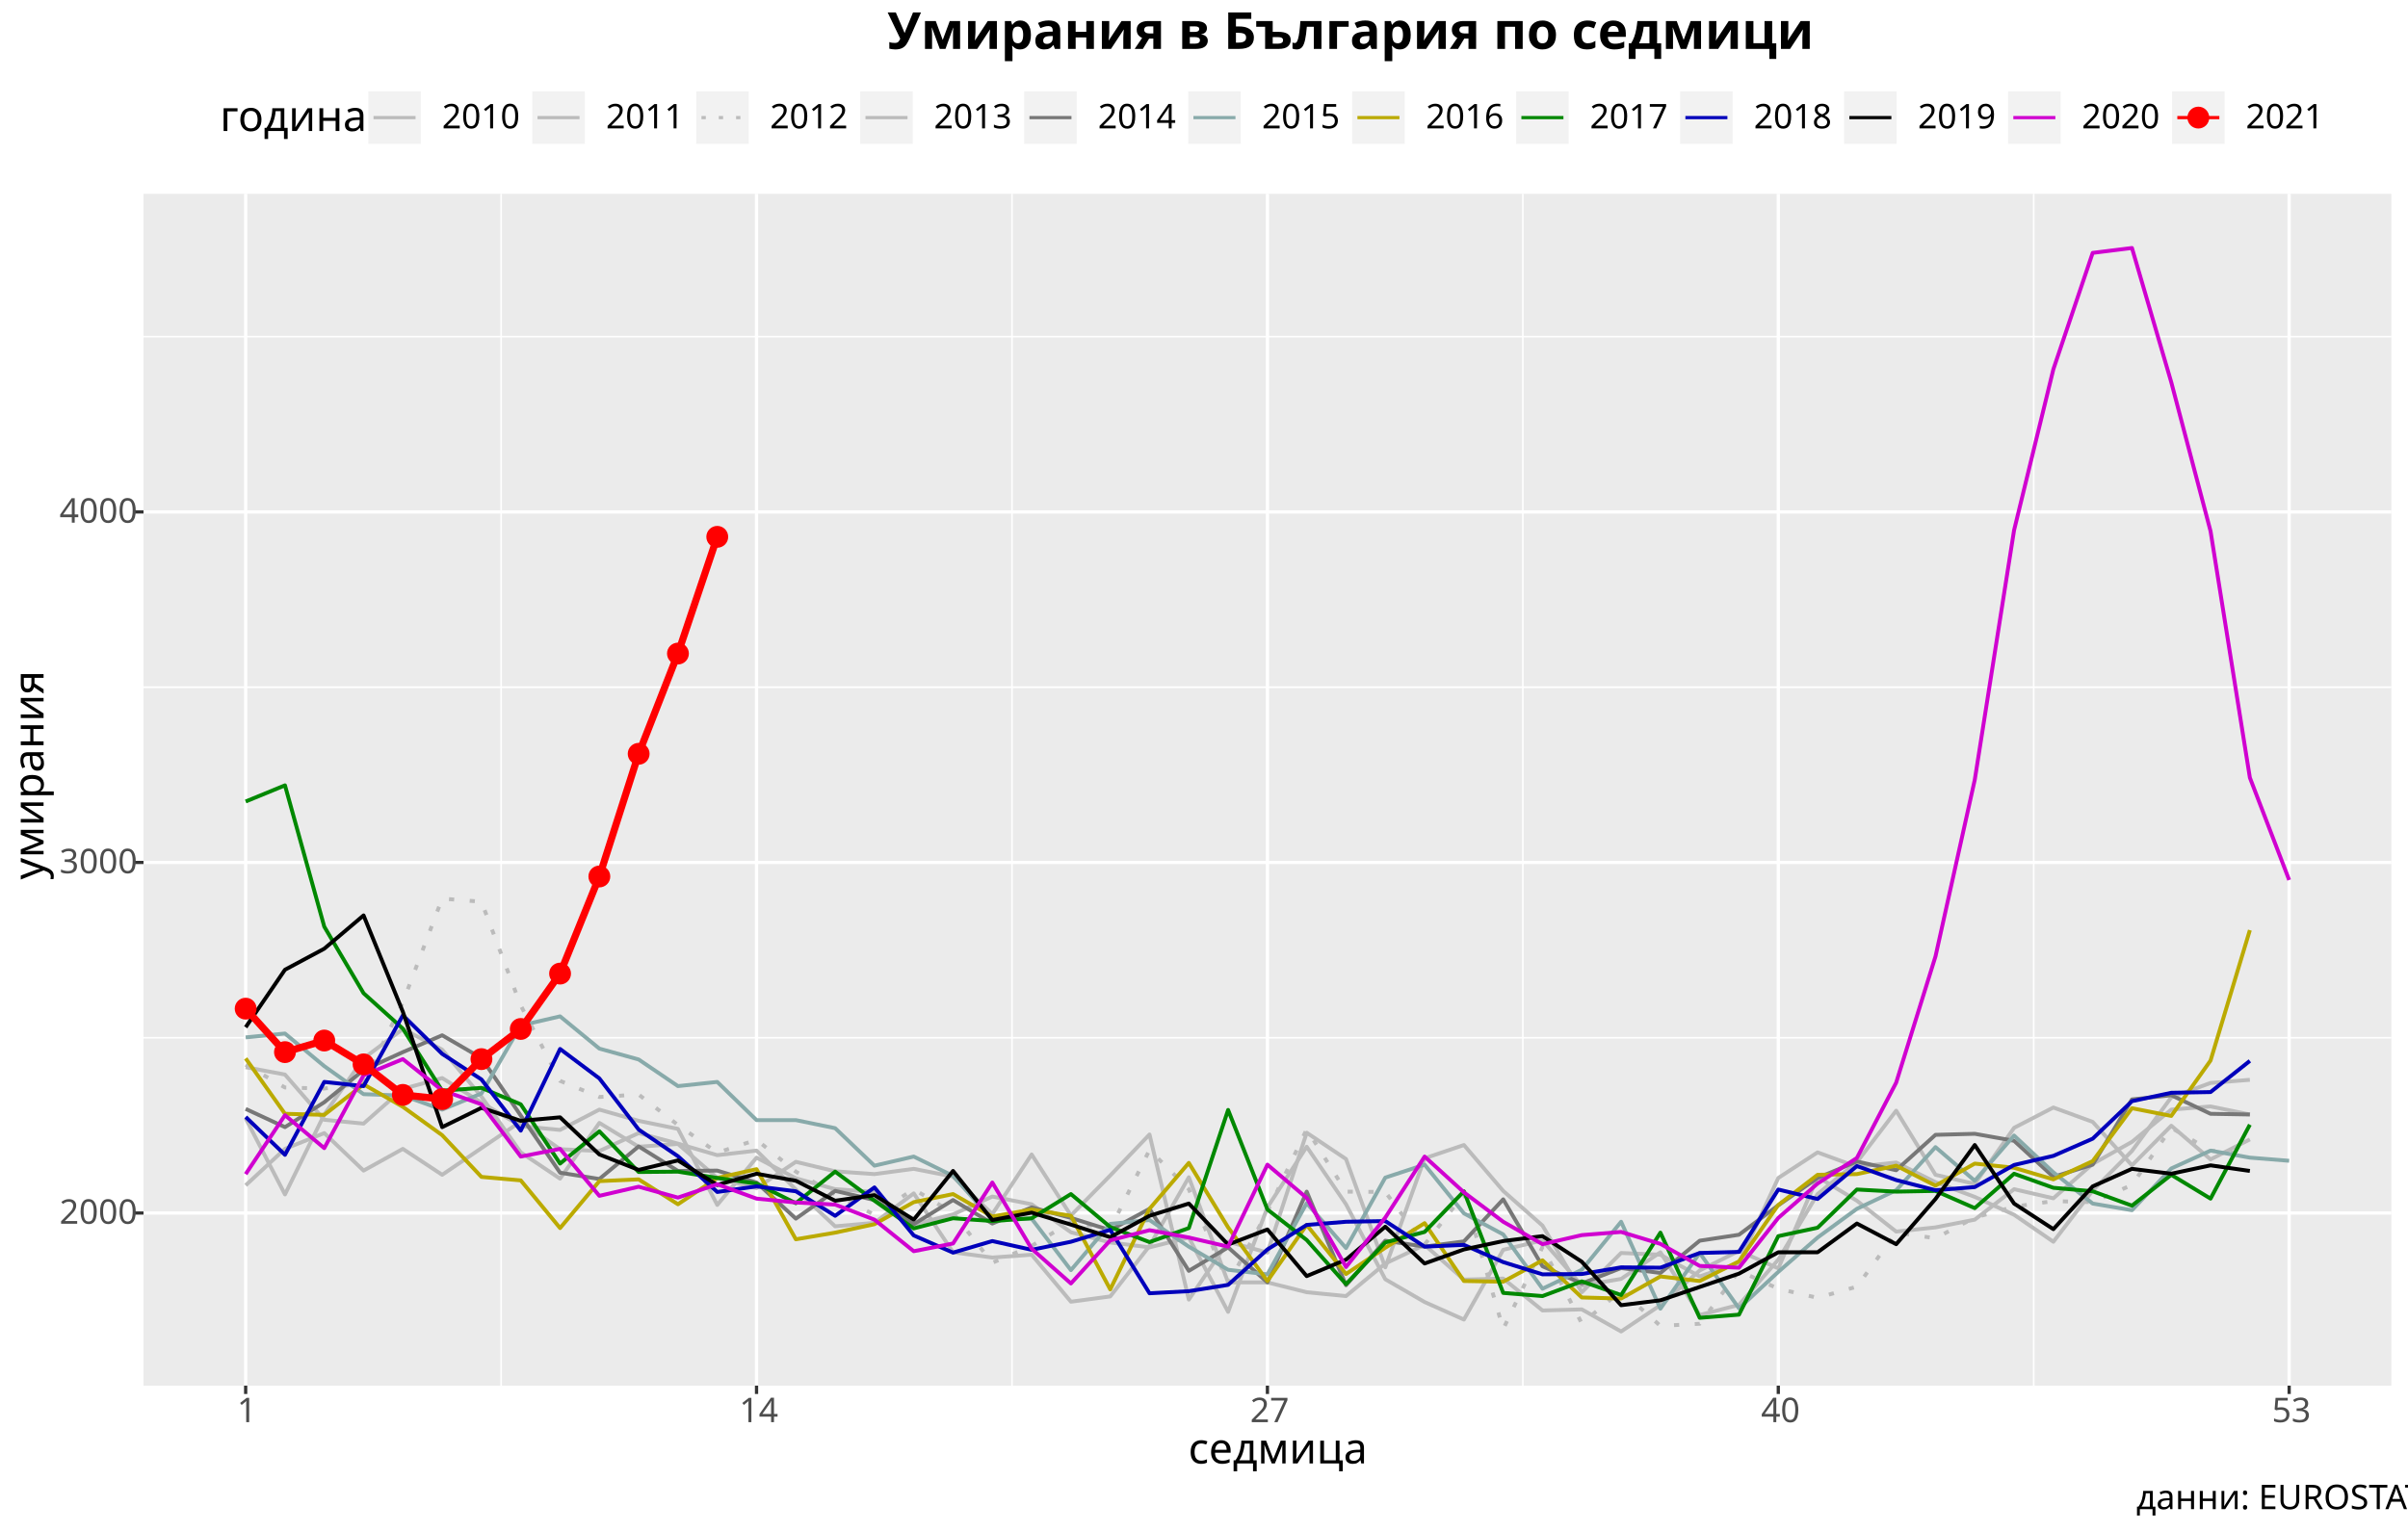
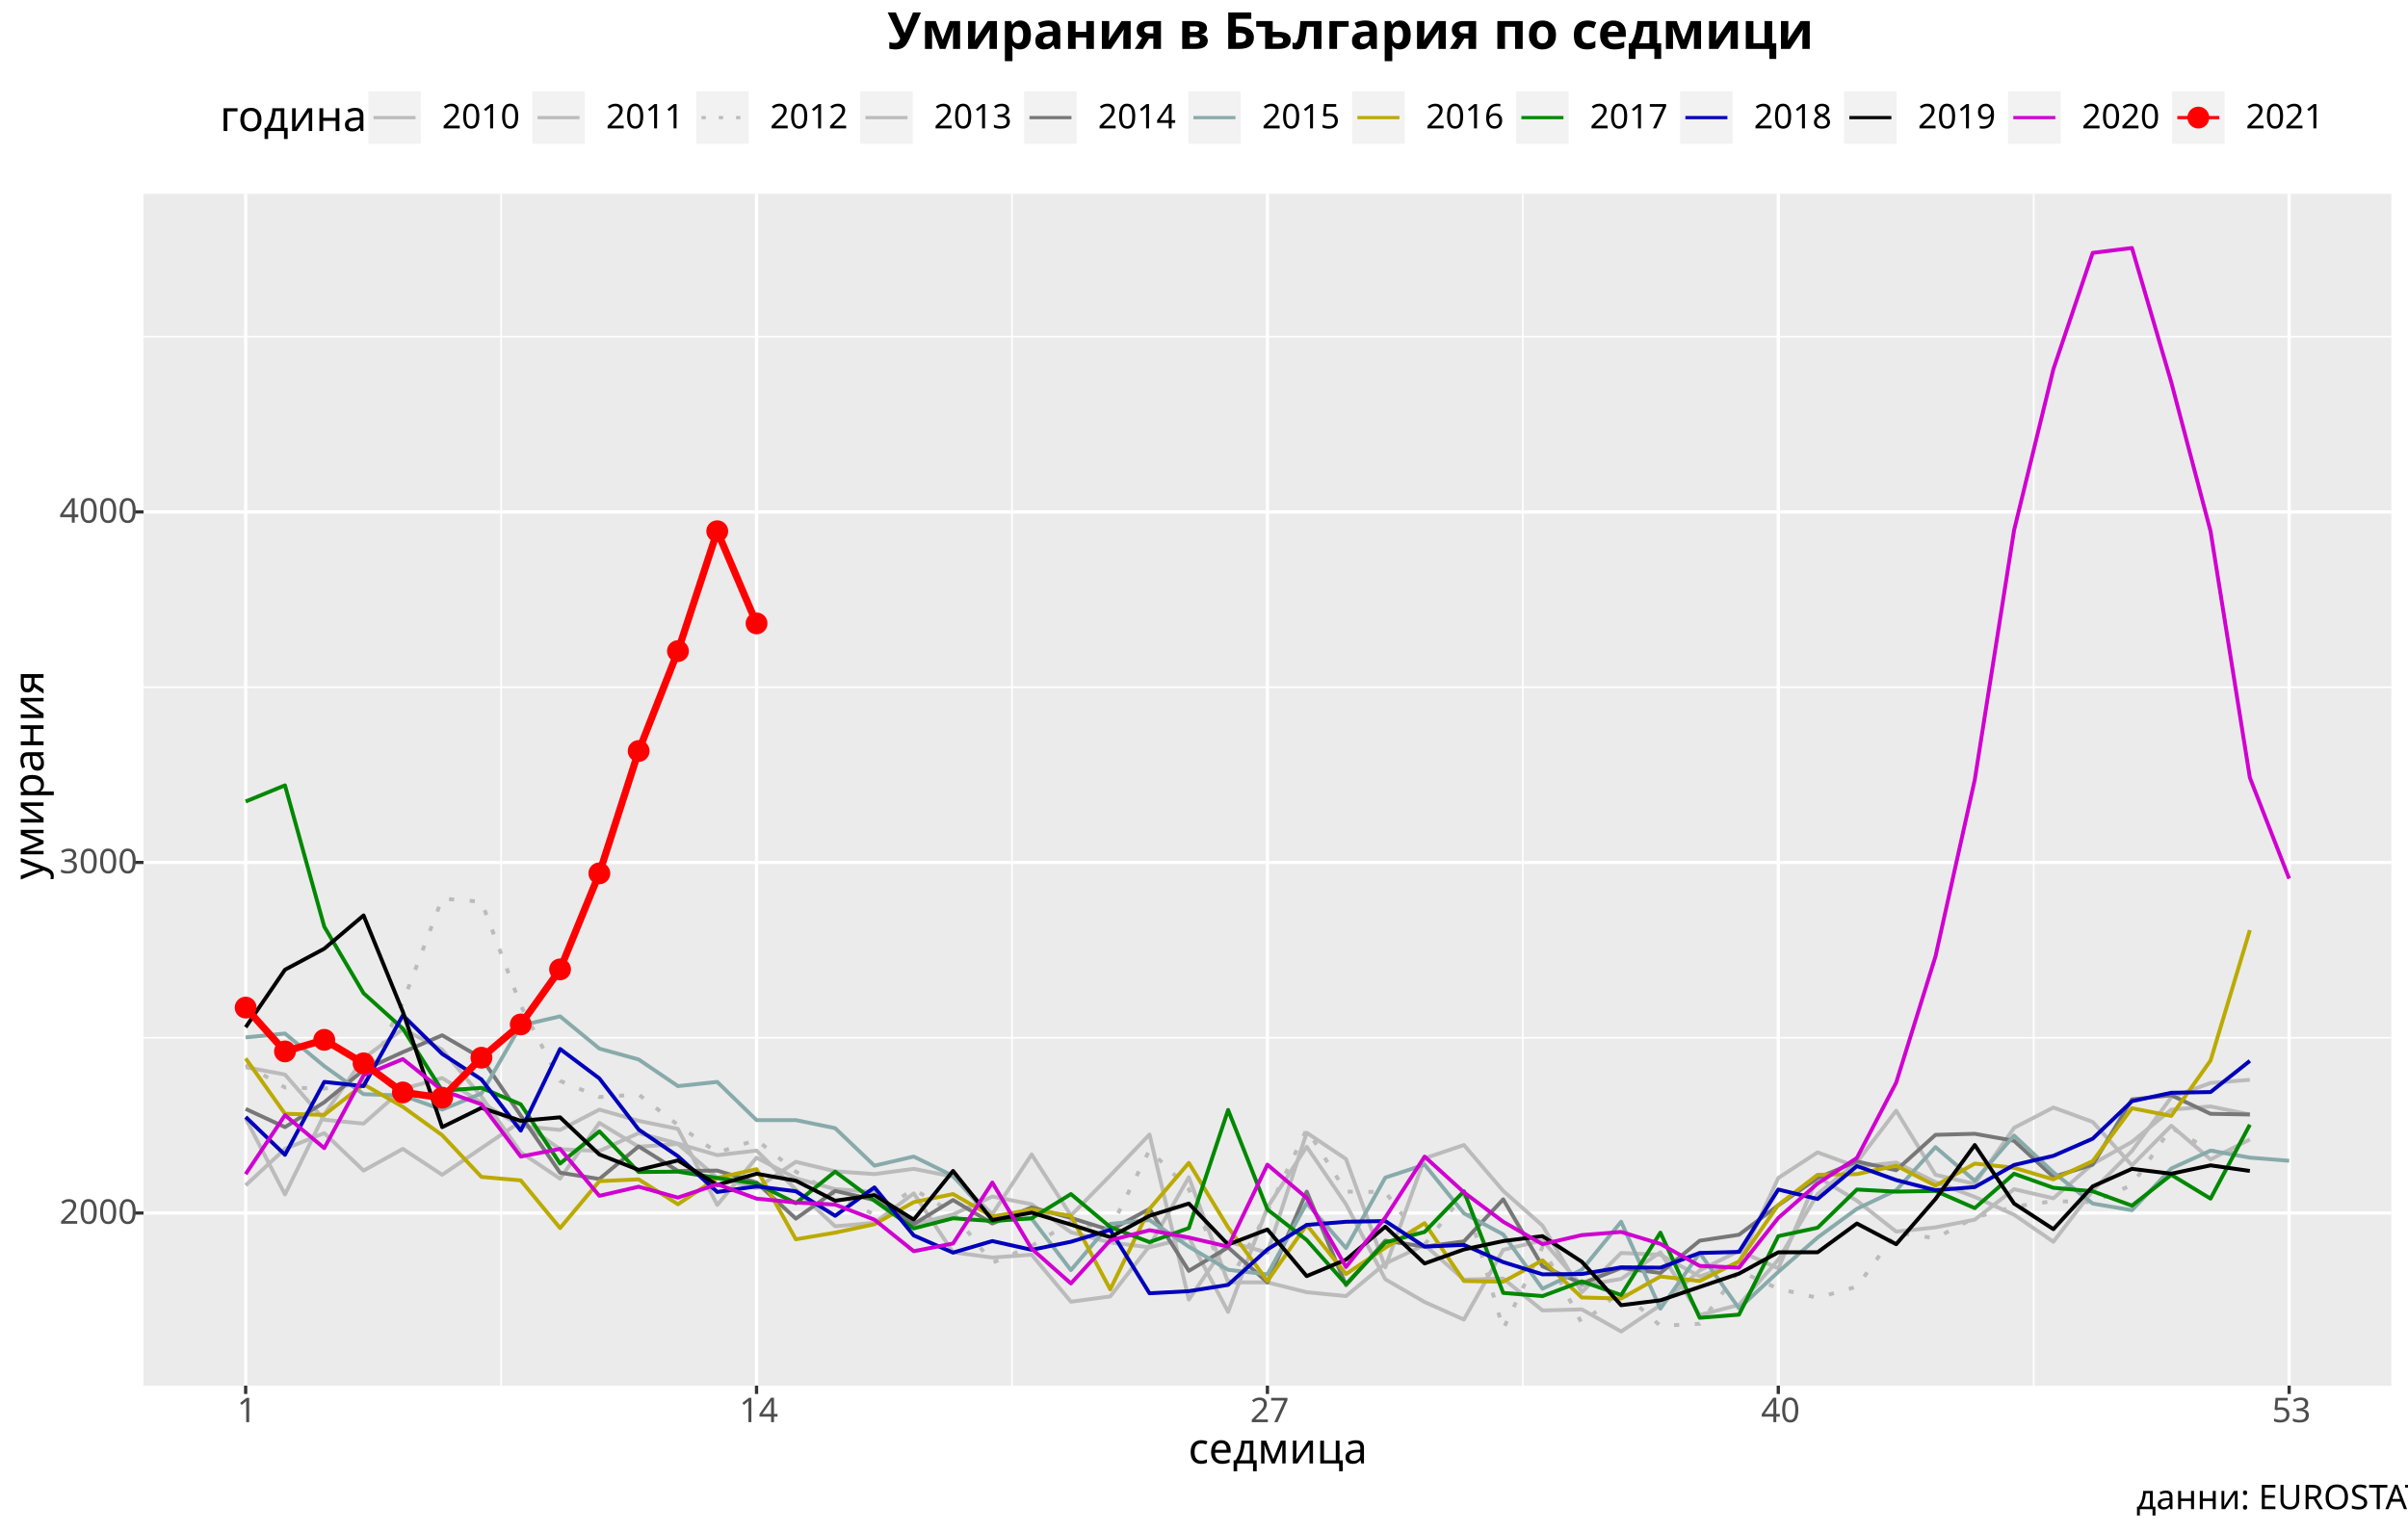
<svg xmlns="http://www.w3.org/2000/svg" viewBox="0 0 792.00 504.00">
  <defs>
    <style type="text/css">
    line, polyline, polygon, path, rect, circle {
      fill: none;
      stroke: #000000;
      stroke-linecap: round;
      stroke-linejoin: round;
      stroke-miterlimit: 10.00;
    }
  </style>
  </defs>
  <rect width="100%" height="100%" style="stroke: none; fill: #FFFFFF;" />
  <rect x="0.00" y="0.00" width="792.00" height="504.00" style="stroke-width: 1.07; stroke: #FFFFFF; fill: #FFFFFF;" />
  <defs>
    <clipPath id="cpNDcuMjB8Nzg2LjUyfDQ1NS44OHw2My43Nw==">
      <rect x="47.20" y="63.77" width="739.32" height="392.12" />
    </clipPath>
  </defs>
  <rect x="47.20" y="63.77" width="739.32" height="392.12" style="stroke-width: 1.07; stroke: none; fill: #EBEBEB;" clip-path="url(#cpNDcuMjB8Nzg2LjUyfDQ1NS44OHw2My43Nw==)" />
  <polyline points="47.20,341.42 786.52,341.42 " style="stroke-width: 0.53; stroke: #FFFFFF; stroke-linecap: butt;" clip-path="url(#cpNDcuMjB8Nzg2LjUyfDQ1NS44OHw2My43Nw==)" />
  <polyline points="47.20,226.09 786.52,226.09 " style="stroke-width: 0.53; stroke: #FFFFFF; stroke-linecap: butt;" clip-path="url(#cpNDcuMjB8Nzg2LjUyfDQ1NS44OHw2My43Nw==)" />
  <polyline points="47.20,110.77 786.52,110.77 " style="stroke-width: 0.53; stroke: #FFFFFF; stroke-linecap: butt;" clip-path="url(#cpNDcuMjB8Nzg2LjUyfDQ1NS44OHw2My43Nw==)" />
  <polyline points="164.82,455.88 164.82,63.77 " style="stroke-width: 0.53; stroke: #FFFFFF; stroke-linecap: butt;" clip-path="url(#cpNDcuMjB8Nzg2LjUyfDQ1NS44OHw2My43Nw==)" />
  <polyline points="332.85,455.88 332.85,63.77 " style="stroke-width: 0.53; stroke: #FFFFFF; stroke-linecap: butt;" clip-path="url(#cpNDcuMjB8Nzg2LjUyfDQ1NS44OHw2My43Nw==)" />
  <polyline points="500.87,455.88 500.87,63.77 " style="stroke-width: 0.53; stroke: #FFFFFF; stroke-linecap: butt;" clip-path="url(#cpNDcuMjB8Nzg2LjUyfDQ1NS44OHw2My43Nw==)" />
  <polyline points="668.90,455.88 668.90,63.77 " style="stroke-width: 0.53; stroke: #FFFFFF; stroke-linecap: butt;" clip-path="url(#cpNDcuMjB8Nzg2LjUyfDQ1NS44OHw2My43Nw==)" />
  <polyline points="47.20,399.08 786.52,399.08 " style="stroke-width: 1.07; stroke: #FFFFFF; stroke-linecap: butt;" clip-path="url(#cpNDcuMjB8Nzg2LjUyfDQ1NS44OHw2My43Nw==)" />
  <polyline points="47.20,283.75 786.52,283.75 " style="stroke-width: 1.07; stroke: #FFFFFF; stroke-linecap: butt;" clip-path="url(#cpNDcuMjB8Nzg2LjUyfDQ1NS44OHw2My43Nw==)" />
  <polyline points="47.20,168.43 786.52,168.43 " style="stroke-width: 1.07; stroke: #FFFFFF; stroke-linecap: butt;" clip-path="url(#cpNDcuMjB8Nzg2LjUyfDQ1NS44OHw2My43Nw==)" />
  <polyline points="80.80,455.88 80.80,63.77 " style="stroke-width: 1.07; stroke: #FFFFFF; stroke-linecap: butt;" clip-path="url(#cpNDcuMjB8Nzg2LjUyfDQ1NS44OHw2My43Nw==)" />
  <polyline points="248.83,455.88 248.83,63.77 " style="stroke-width: 1.07; stroke: #FFFFFF; stroke-linecap: butt;" clip-path="url(#cpNDcuMjB8Nzg2LjUyfDQ1NS44OHw2My43Nw==)" />
  <polyline points="416.86,455.88 416.86,63.77 " style="stroke-width: 1.07; stroke: #FFFFFF; stroke-linecap: butt;" clip-path="url(#cpNDcuMjB8Nzg2LjUyfDQ1NS44OHw2My43Nw==)" />
  <polyline points="584.89,455.88 584.89,63.77 " style="stroke-width: 1.07; stroke: #FFFFFF; stroke-linecap: butt;" clip-path="url(#cpNDcuMjB8Nzg2LjUyfDQ1NS44OHw2My43Nw==)" />
  <polyline points="752.91,455.88 752.91,63.77 " style="stroke-width: 1.07; stroke: #FFFFFF; stroke-linecap: butt;" clip-path="url(#cpNDcuMjB8Nzg2LjUyfDQ1NS44OHw2My43Nw==)" />
  <polyline points="80.80,367.94 93.73,392.97 106.65,366.67 119.58,348.22 132.50,338.53 145.43,345.34 158.35,360.79 171.28,379.13 184.21,387.78 197.13,369.44 210.06,377.28 222.98,376.36 235.91,387.55 248.83,390.89 261.76,382.24 274.68,385.36 287.61,386.28 300.53,384.55 313.46,387.09 326.38,399.43 339.31,379.82 352.23,399.89 365.16,386.74 378.08,373.25 391.01,427.57 403.93,408.54 416.86,412.11 429.78,372.67 442.71,381.32 455.63,416.96 468.56,381.09 481.49,376.71 494.41,391.81 507.34,403.23 520.26,425.14 533.19,412.23 546.11,412.80 559.04,419.95 571.96,415.46 584.89,387.55 597.81,379.13 610.74,383.86 623.66,382.47 636.59,388.93 649.51,393.78 662.44,399.66 675.36,408.54 688.29,391.70 701.21,378.67 714.14,361.02 727.06,356.29 739.99,355.26 " style="stroke-width: 1.28; stroke: #BBBBBB; stroke-linecap: butt;" clip-path="url(#cpNDcuMjB8Nzg2LjUyfDQ1NS44OHw2My43Nw==)" />
  <polyline points="80.80,351.10 93.73,353.53 106.65,368.40 119.58,369.67 132.50,358.25 145.43,354.68 158.35,362.75 171.28,370.48 184.21,371.75 197.13,365.06 210.06,368.75 222.98,371.40 235.91,396.43 248.83,380.86 261.76,387.66 274.68,391.24 287.61,392.16 300.53,402.89 313.46,399.54 326.38,393.66 339.31,396.20 352.23,405.42 365.16,408.77 378.08,410.38 391.01,407.15 403.93,431.60 416.86,397.23 429.78,377.28 442.71,396.20 455.63,420.88 468.56,428.37 481.49,434.14 494.41,411.19 507.34,408.08 520.26,422.95 533.19,420.76 546.11,412.00 559.04,432.64 571.96,429.30 584.89,414.42 597.81,392.85 610.74,382.36 623.66,365.41 636.59,386.51 649.51,389.51 662.44,371.06 675.36,364.37 688.29,369.10 701.21,383.40 714.14,370.36 727.06,381.44 739.99,374.86 " style="stroke-width: 1.28; stroke: #BBBBBB; stroke-linecap: butt;" clip-path="url(#cpNDcuMjB8Nzg2LjUyfDQ1NS44OHw2My43Nw==)" />
  <polyline points="80.80,350.30 93.73,357.79 106.65,358.14 119.58,356.41 132.50,329.77 145.43,295.63 158.35,296.67 171.28,330.81 184.21,355.60 197.13,360.91 210.06,360.10 222.98,370.13 235.91,379.24 248.83,374.98 261.76,385.47 274.68,392.97 287.61,399.66 300.53,391.24 313.46,399.08 326.38,415.46 339.31,409.92 352.23,401.96 365.16,404.39 378.08,378.32 391.01,391.24 403.93,422.38 416.86,398.62 429.78,371.52 442.71,392.05 455.63,392.16 468.56,409.46 481.49,392.85 494.41,437.25 507.34,410.27 520.26,435.41 533.19,424.68 546.11,436.21 559.04,435.52 571.96,418.11 584.89,423.99 597.81,426.99 610.74,423.30 623.66,405.54 636.59,407.38 649.51,400.58 662.44,397.00 675.36,395.16 688.29,395.51 701.21,389.85 714.14,371.06 727.06,378.55 739.99,379.71 " style="stroke-width: 1.28; stroke: #BBBBBB; stroke-dasharray: 1.71,5.12; stroke-linecap: butt;" clip-path="url(#cpNDcuMjB8Nzg2LjUyfDQ1NS44OHw2My43Nw==)" />
  <polyline points="80.80,389.97 93.73,377.98 106.65,372.79 119.58,385.13 132.50,377.98 145.43,386.51 158.35,377.74 171.28,368.98 184.21,378.09 197.13,378.67 210.06,372.79 222.98,376.25 235.91,380.05 248.83,378.55 261.76,391.35 274.68,403.46 287.61,402.31 300.53,392.62 313.46,412.00 326.38,413.73 339.31,412.80 352.23,428.26 365.16,426.53 378.08,409.92 391.01,387.32 403.93,421.91 416.86,421.91 429.78,425.14 442.71,426.41 455.63,415.69 468.56,409.57 481.49,420.99 494.41,420.65 507.34,431.14 520.26,430.79 533.19,438.06 546.11,429.41 559.04,417.99 571.96,411.54 584.89,417.30 597.81,387.20 610.74,395.04 623.66,405.19 636.59,403.81 649.51,401.27 662.44,391.24 675.36,394.24 688.29,382.93 701.21,375.67 714.14,365.06 727.06,364.02 739.99,366.67 " style="stroke-width: 1.28; stroke: #BBBBBB; stroke-linecap: butt;" clip-path="url(#cpNDcuMjB8Nzg2LjUyfDQ1NS44OHw2My43Nw==)" />
  <polyline points="80.80,364.83 93.73,370.83 106.65,362.64 119.58,352.03 132.50,346.15 145.43,340.61 158.35,348.11 171.28,367.02 184.21,385.82 197.13,387.89 210.06,377.17 222.98,385.24 235.91,385.13 248.83,389.05 261.76,400.93 274.68,391.81 287.61,394.81 300.53,402.77 313.46,394.81 326.38,402.54 339.31,397.23 352.23,400.69 365.16,404.73 378.08,397.70 391.01,418.11 403.93,410.38 416.86,421.91 429.78,392.05 442.71,422.84 455.63,408.19 468.56,410.15 481.49,408.42 494.41,394.58 507.34,416.61 520.26,422.26 533.19,417.19 546.11,418.80 559.04,408.19 571.96,406.23 584.89,396.54 597.81,387.55 610.74,382.13 623.66,385.01 636.59,373.36 649.51,373.02 662.44,375.32 675.36,387.20 688.29,383.17 701.21,361.71 714.14,360.33 727.06,366.44 739.99,366.67 " style="stroke-width: 1.28; stroke: #777777; stroke-linecap: butt;" clip-path="url(#cpNDcuMjB8Nzg2LjUyfDQ1NS44OHw2My43Nw==)" />
  <polyline points="80.80,341.30 93.73,340.03 106.65,350.76 119.58,359.98 132.50,360.45 145.43,365.06 158.35,359.75 171.28,337.38 184.21,334.38 197.13,344.99 210.06,348.57 222.98,357.33 235.91,355.95 248.83,368.52 261.76,368.52 274.68,371.17 287.61,383.51 300.53,380.51 313.46,386.86 326.38,401.27 339.31,400.93 352.23,417.88 365.16,402.66 378.08,401.39 391.01,410.15 403.93,417.76 416.86,419.26 429.78,395.85 442.71,410.61 455.63,387.43 468.56,383.17 481.49,399.20 494.41,406.12 507.34,423.99 520.26,417.76 533.19,401.96 546.11,430.56 559.04,412.23 571.96,430.45 584.89,418.45 597.81,407.15 610.74,397.70 623.66,391.58 636.59,377.40 649.51,388.47 662.44,373.59 675.36,385.70 688.29,395.97 701.21,398.16 714.14,384.43 727.06,378.55 739.99,380.86 752.91,381.90 " style="stroke-width: 1.28; stroke: #88AAAA; stroke-linecap: butt;" clip-path="url(#cpNDcuMjB8Nzg2LjUyfDQ1NS44OHw2My43Nw==)" />
  <polyline points="80.80,348.22 93.73,366.44 106.65,366.79 119.58,356.76 132.50,364.14 145.43,373.48 158.35,387.20 171.28,388.35 184.21,404.04 197.13,388.59 210.06,388.01 222.98,396.20 235.91,387.55 248.83,384.66 261.76,407.73 274.68,405.54 287.61,402.77 300.53,395.51 313.46,392.85 326.38,400.23 339.31,397.93 352.23,400.00 365.16,424.22 378.08,397.70 391.01,382.59 403.93,403.81 416.86,421.45 429.78,403.00 442.71,419.15 455.63,410.50 468.56,402.42 481.49,421.45 494.41,421.68 507.34,414.65 520.26,426.87 533.19,427.22 546.11,419.95 559.04,421.45 571.96,415.00 584.89,396.43 597.81,386.51 610.74,386.28 623.66,383.51 636.59,390.08 649.51,382.82 662.44,384.20 675.36,388.01 688.29,382.01 701.21,364.60 714.14,367.14 727.06,348.91 739.99,306.01 " style="stroke-width: 1.28; stroke: #BBAA00; stroke-linecap: butt;" clip-path="url(#cpNDcuMjB8Nzg2LjUyfDQ1NS44OHw2My43Nw==)" />
  <polyline points="80.80,263.69 93.73,258.38 106.65,304.86 119.58,326.77 132.50,338.42 145.43,358.83 158.35,357.91 171.28,363.33 184.21,382.82 197.13,372.21 210.06,385.59 222.98,385.47 235.91,387.55 248.83,389.39 261.76,395.85 274.68,385.47 287.61,395.04 300.53,404.15 313.46,400.81 326.38,401.73 339.31,400.81 352.23,392.85 365.16,403.69 378.08,408.65 391.01,404.04 403.93,365.17 416.86,397.93 429.78,407.96 442.71,422.49 455.63,408.77 468.56,405.31 481.49,391.93 494.41,425.37 507.34,426.41 520.26,421.57 533.19,426.07 546.11,405.54 559.04,433.56 571.96,432.52 584.89,406.69 597.81,403.92 610.74,391.35 623.66,392.05 636.59,391.81 649.51,397.47 662.44,386.16 675.36,390.78 688.29,391.93 701.21,396.66 714.14,386.51 727.06,394.35 739.99,370.02 " style="stroke-width: 1.28; stroke: #008800; stroke-linecap: butt;" clip-path="url(#cpNDcuMjB8Nzg2LjUyfDQ1NS44OHw2My43Nw==)" />
  <polyline points="80.80,367.48 93.73,379.94 106.65,355.95 119.58,357.33 132.50,334.04 145.43,346.72 158.35,355.14 171.28,371.98 184.21,345.11 197.13,354.80 210.06,371.63 222.98,380.40 235.91,392.16 248.83,390.32 261.76,391.93 274.68,400.00 287.61,390.66 300.53,406.46 313.46,412.11 326.38,408.31 339.31,411.19 352.23,408.54 365.16,404.62 378.08,425.49 391.01,424.80 403.93,422.72 416.86,411.07 429.78,403.00 442.71,401.96 455.63,401.73 468.56,410.15 481.49,409.57 494.41,415.23 507.34,419.26 520.26,419.15 533.19,416.96 546.11,417.07 559.04,412.23 571.96,411.88 584.89,391.35 597.81,394.47 610.74,383.63 623.66,388.24 636.59,391.58 649.51,390.55 662.44,383.28 675.36,380.28 688.29,374.63 701.21,362.29 714.14,359.52 727.06,359.29 739.99,349.03 " style="stroke-width: 1.28; stroke: #0000BB; stroke-linecap: butt;" clip-path="url(#cpNDcuMjB8Nzg2LjUyfDQ1NS44OHw2My43Nw==)" />
  <polyline points="80.80,337.96 93.73,319.04 106.65,312.12 119.58,301.17 132.50,332.88 145.43,370.83 158.35,364.48 171.28,368.75 184.21,367.60 197.13,379.82 210.06,384.90 222.98,381.78 235.91,389.85 248.83,386.16 261.76,388.47 274.68,395.04 287.61,393.20 300.53,401.27 313.46,385.24 326.38,401.39 339.31,398.96 352.23,402.89 365.16,407.04 378.08,400.00 391.01,395.97 403.93,409.46 416.86,404.50 429.78,419.84 442.71,414.42 455.63,403.58 468.56,415.69 481.49,411.07 494.41,408.31 507.34,406.69 520.26,415.11 533.19,429.41 546.11,427.80 559.04,423.41 571.96,419.03 584.89,412.00 597.81,412.00 610.74,402.54 623.66,409.34 636.59,394.47 649.51,376.71 662.44,395.97 675.36,404.39 688.29,390.32 701.21,384.55 714.14,386.16 727.06,383.40 739.99,385.24 " style="stroke-width: 1.28; stroke-linecap: butt;" clip-path="url(#cpNDcuMjB8Nzg2LjUyfDQ1NS44OHw2My43Nw==)" />
-   <polyline points="80.80,386.28 93.73,366.90 106.65,377.74 119.58,353.76 132.50,348.45 145.43,358.72 158.35,363.33 171.28,380.51 184.21,377.98 197.13,393.43 210.06,390.43 222.98,394.01 235.91,389.62 248.83,394.35 261.76,395.62 274.68,396.31 287.61,401.27 300.53,411.65 313.46,409.11 326.38,389.05 339.31,410.84 352.23,422.26 365.16,408.08 378.08,404.73 391.01,407.15 403.93,410.15 416.86,383.17 429.78,394.12 442.71,416.84 455.63,400.58 468.56,380.51 481.49,392.28 494.41,401.96 507.34,409.34 520.26,406.35 533.19,405.31 546.11,409.23 559.04,416.49 571.96,417.07 584.89,400.69 597.81,389.39 610.74,380.97 623.66,356.18 636.59,314.66 649.51,256.54 662.44,174.43 675.36,121.49 688.29,83.20 701.21,81.59 714.14,125.76 727.06,174.77 739.99,255.85 752.91,289.52 " style="stroke-width: 1.28; stroke: #D000D0; stroke-linecap: butt;" clip-path="url(#cpNDcuMjB8Nzg2LjUyfDQ1NS44OHw2My43Nw==)" />
-   <polyline points="80.80,331.85 93.73,346.15 106.65,342.34 119.58,350.18 132.50,360.22 145.43,361.60 158.35,348.45 171.28,338.53 184.21,320.31 197.13,288.37 210.06,248.00 222.98,215.02 235.91,176.62 " style="stroke-width: 2.35; stroke: #FF0000; stroke-linecap: butt;" clip-path="url(#cpNDcuMjB8Nzg2LjUyfDQ1NS44OHw2My43Nw==)" />
-   <circle cx="80.80" cy="331.85" r="3.24" style="stroke-width: 0.71; stroke: #FF0000; fill: #FF0000;" clip-path="url(#cpNDcuMjB8Nzg2LjUyfDQ1NS44OHw2My43Nw==)" />
-   <circle cx="93.73" cy="346.15" r="3.24" style="stroke-width: 0.71; stroke: #FF0000; fill: #FF0000;" clip-path="url(#cpNDcuMjB8Nzg2LjUyfDQ1NS44OHw2My43Nw==)" />
-   <circle cx="106.65" cy="342.34" r="3.24" style="stroke-width: 0.71; stroke: #FF0000; fill: #FF0000;" clip-path="url(#cpNDcuMjB8Nzg2LjUyfDQ1NS44OHw2My43Nw==)" />
-   <circle cx="119.58" cy="350.18" r="3.24" style="stroke-width: 0.71; stroke: #FF0000; fill: #FF0000;" clip-path="url(#cpNDcuMjB8Nzg2LjUyfDQ1NS44OHw2My43Nw==)" />
-   <circle cx="132.50" cy="360.22" r="3.24" style="stroke-width: 0.71; stroke: #FF0000; fill: #FF0000;" clip-path="url(#cpNDcuMjB8Nzg2LjUyfDQ1NS44OHw2My43Nw==)" />
-   <circle cx="145.43" cy="361.60" r="3.24" style="stroke-width: 0.71; stroke: #FF0000; fill: #FF0000;" clip-path="url(#cpNDcuMjB8Nzg2LjUyfDQ1NS44OHw2My43Nw==)" />
-   <circle cx="158.35" cy="348.45" r="3.24" style="stroke-width: 0.71; stroke: #FF0000; fill: #FF0000;" clip-path="url(#cpNDcuMjB8Nzg2LjUyfDQ1NS44OHw2My43Nw==)" />
-   <circle cx="171.28" cy="338.53" r="3.24" style="stroke-width: 0.71; stroke: #FF0000; fill: #FF0000;" clip-path="url(#cpNDcuMjB8Nzg2LjUyfDQ1NS44OHw2My43Nw==)" />
-   <circle cx="184.21" cy="320.31" r="3.24" style="stroke-width: 0.71; stroke: #FF0000; fill: #FF0000;" clip-path="url(#cpNDcuMjB8Nzg2LjUyfDQ1NS44OHw2My43Nw==)" />
-   <circle cx="197.13" cy="288.37" r="3.24" style="stroke-width: 0.71; stroke: #FF0000; fill: #FF0000;" clip-path="url(#cpNDcuMjB8Nzg2LjUyfDQ1NS44OHw2My43Nw==)" />
-   <circle cx="210.06" cy="248.00" r="3.24" style="stroke-width: 0.71; stroke: #FF0000; fill: #FF0000;" clip-path="url(#cpNDcuMjB8Nzg2LjUyfDQ1NS44OHw2My43Nw==)" />
-   <circle cx="222.98" cy="215.02" r="3.24" style="stroke-width: 0.71; stroke: #FF0000; fill: #FF0000;" clip-path="url(#cpNDcuMjB8Nzg2LjUyfDQ1NS44OHw2My43Nw==)" />
-   <circle cx="235.91" cy="176.62" r="3.24" style="stroke-width: 0.71; stroke: #FF0000; fill: #FF0000;" clip-path="url(#cpNDcuMjB8Nzg2LjUyfDQ1NS44OHw2My43Nw==)" />
+   <polyline points="80.80,386.28 93.73,366.90 106.65,377.74 119.58,353.76 132.50,348.45 145.43,358.72 158.35,363.33 171.28,380.51 184.21,377.98 197.13,393.43 210.06,390.43 222.98,394.01 235.91,389.62 248.83,394.35 261.76,395.62 274.68,396.31 287.61,401.27 300.53,411.65 313.46,409.11 326.38,389.05 339.31,410.84 352.23,422.26 365.16,408.08 378.08,404.73 391.01,407.15 403.93,410.15 416.86,383.17 429.78,394.12 442.71,416.84 455.63,400.58 468.56,380.51 481.49,392.28 494.41,401.96 507.34,409.34 520.26,406.35 533.19,405.31 546.11,409.23 559.04,416.49 571.96,417.07 584.89,400.69 597.81,389.39 610.74,380.97 623.66,356.18 636.59,314.66 649.51,256.54 662.44,174.43 675.36,121.49 688.29,83.20 701.21,81.59 714.14,125.76 727.06,174.77 739.99,255.85 752.91,289.06 " style="stroke-width: 1.28; stroke: #D000D0; stroke-linecap: butt;" clip-path="url(#cpNDcuMjB8Nzg2LjUyfDQ1NS44OHw2My43Nw==)" />
+   <polyline points="80.80,331.50 93.73,345.92 106.65,342.11 119.58,349.84 132.50,359.41 145.43,361.14 158.35,347.99 171.28,337.04 184.21,318.93 197.13,287.33 210.06,247.08 222.98,214.21 235.91,174.77 248.83,205.10 " style="stroke-width: 2.35; stroke: #FF0000; stroke-linecap: butt;" clip-path="url(#cpNDcuMjB8Nzg2LjUyfDQ1NS44OHw2My43Nw==)" />
+   <circle cx="80.80" cy="331.50" r="3.24" style="stroke-width: 0.71; stroke: #FF0000; fill: #FF0000;" clip-path="url(#cpNDcuMjB8Nzg2LjUyfDQ1NS44OHw2My43Nw==)" />
+   <circle cx="93.73" cy="345.92" r="3.24" style="stroke-width: 0.71; stroke: #FF0000; fill: #FF0000;" clip-path="url(#cpNDcuMjB8Nzg2LjUyfDQ1NS44OHw2My43Nw==)" />
+   <circle cx="106.65" cy="342.11" r="3.24" style="stroke-width: 0.71; stroke: #FF0000; fill: #FF0000;" clip-path="url(#cpNDcuMjB8Nzg2LjUyfDQ1NS44OHw2My43Nw==)" />
+   <circle cx="119.58" cy="349.84" r="3.24" style="stroke-width: 0.71; stroke: #FF0000; fill: #FF0000;" clip-path="url(#cpNDcuMjB8Nzg2LjUyfDQ1NS44OHw2My43Nw==)" />
+   <circle cx="132.50" cy="359.41" r="3.24" style="stroke-width: 0.71; stroke: #FF0000; fill: #FF0000;" clip-path="url(#cpNDcuMjB8Nzg2LjUyfDQ1NS44OHw2My43Nw==)" />
+   <circle cx="145.43" cy="361.14" r="3.24" style="stroke-width: 0.71; stroke: #FF0000; fill: #FF0000;" clip-path="url(#cpNDcuMjB8Nzg2LjUyfDQ1NS44OHw2My43Nw==)" />
+   <circle cx="158.35" cy="347.99" r="3.24" style="stroke-width: 0.71; stroke: #FF0000; fill: #FF0000;" clip-path="url(#cpNDcuMjB8Nzg2LjUyfDQ1NS44OHw2My43Nw==)" />
+   <circle cx="171.28" cy="337.04" r="3.24" style="stroke-width: 0.71; stroke: #FF0000; fill: #FF0000;" clip-path="url(#cpNDcuMjB8Nzg2LjUyfDQ1NS44OHw2My43Nw==)" />
+   <circle cx="184.21" cy="318.93" r="3.24" style="stroke-width: 0.71; stroke: #FF0000; fill: #FF0000;" clip-path="url(#cpNDcuMjB8Nzg2LjUyfDQ1NS44OHw2My43Nw==)" />
+   <circle cx="197.13" cy="287.33" r="3.24" style="stroke-width: 0.71; stroke: #FF0000; fill: #FF0000;" clip-path="url(#cpNDcuMjB8Nzg2LjUyfDQ1NS44OHw2My43Nw==)" />
+   <circle cx="210.06" cy="247.08" r="3.24" style="stroke-width: 0.71; stroke: #FF0000; fill: #FF0000;" clip-path="url(#cpNDcuMjB8Nzg2LjUyfDQ1NS44OHw2My43Nw==)" />
+   <circle cx="222.98" cy="214.21" r="3.24" style="stroke-width: 0.71; stroke: #FF0000; fill: #FF0000;" clip-path="url(#cpNDcuMjB8Nzg2LjUyfDQ1NS44OHw2My43Nw==)" />
+   <circle cx="235.91" cy="174.77" r="3.24" style="stroke-width: 0.71; stroke: #FF0000; fill: #FF0000;" clip-path="url(#cpNDcuMjB8Nzg2LjUyfDQ1NS44OHw2My43Nw==)" />
+   <circle cx="248.83" cy="205.10" r="3.24" style="stroke-width: 0.71; stroke: #FF0000; fill: #FF0000;" clip-path="url(#cpNDcuMjB8Nzg2LjUyfDQ1NS44OHw2My43Nw==)" />
  <defs>
    <clipPath id="cpMC4wMHw3OTIuMDB8NTA0LjAwfDAuMDA=">
      <rect x="0.00" y="0.00" width="792.00" height="504.00" />
    </clipPath>
  </defs>
  <g clip-path="url(#cpMC4wMHw3OTIuMDB8NTA0LjAwfDAuMDA=)">
    <text x="19.56" y="402.62" style="font-size: 11.20px; fill: #4D4D4D; font-family: Calibri;" textLength="22.71px" lengthAdjust="spacingAndGlyphs">2000</text>
  </g>
  <g clip-path="url(#cpMC4wMHw3OTIuMDB8NTA0LjAwfDAuMDA=)">
    <text x="19.56" y="287.29" style="font-size: 11.20px; fill: #4D4D4D; font-family: Calibri;" textLength="22.71px" lengthAdjust="spacingAndGlyphs">3000</text>
  </g>
  <g clip-path="url(#cpMC4wMHw3OTIuMDB8NTA0LjAwfDAuMDA=)">
    <text x="19.56" y="171.97" style="font-size: 11.20px; fill: #4D4D4D; font-family: Calibri;" textLength="22.71px" lengthAdjust="spacingAndGlyphs">4000</text>
  </g>
  <polyline points="44.46,399.08 47.20,399.08 " style="stroke-width: 1.07; stroke: #333333; stroke-linecap: butt;" clip-path="url(#cpMC4wMHw3OTIuMDB8NTA0LjAwfDAuMDA=)" />
  <polyline points="44.46,283.75 47.20,283.75 " style="stroke-width: 1.07; stroke: #333333; stroke-linecap: butt;" clip-path="url(#cpMC4wMHw3OTIuMDB8NTA0LjAwfDAuMDA=)" />
  <polyline points="44.46,168.43 47.20,168.43 " style="stroke-width: 1.07; stroke: #333333; stroke-linecap: butt;" clip-path="url(#cpMC4wMHw3OTIuMDB8NTA0LjAwfDAuMDA=)" />
  <polyline points="80.80,458.62 80.80,455.88 " style="stroke-width: 1.07; stroke: #333333; stroke-linecap: butt;" clip-path="url(#cpMC4wMHw3OTIuMDB8NTA0LjAwfDAuMDA=)" />
  <polyline points="248.83,458.62 248.83,455.88 " style="stroke-width: 1.07; stroke: #333333; stroke-linecap: butt;" clip-path="url(#cpMC4wMHw3OTIuMDB8NTA0LjAwfDAuMDA=)" />
  <polyline points="416.86,458.62 416.86,455.88 " style="stroke-width: 1.07; stroke: #333333; stroke-linecap: butt;" clip-path="url(#cpMC4wMHw3OTIuMDB8NTA0LjAwfDAuMDA=)" />
  <polyline points="584.89,458.62 584.89,455.88 " style="stroke-width: 1.07; stroke: #333333; stroke-linecap: butt;" clip-path="url(#cpMC4wMHw3OTIuMDB8NTA0LjAwfDAuMDA=)" />
  <polyline points="752.91,458.62 752.91,455.88 " style="stroke-width: 1.07; stroke: #333333; stroke-linecap: butt;" clip-path="url(#cpMC4wMHw3OTIuMDB8NTA0LjAwfDAuMDA=)" />
  <g clip-path="url(#cpMC4wMHw3OTIuMDB8NTA0LjAwfDAuMDA=)">
    <text x="77.97" y="467.89" style="font-size: 11.20px; fill: #4D4D4D; font-family: Calibri;" textLength="5.68px" lengthAdjust="spacingAndGlyphs">1</text>
  </g>
  <g clip-path="url(#cpMC4wMHw3OTIuMDB8NTA0LjAwfDAuMDA=)">
    <text x="243.15" y="467.89" style="font-size: 11.20px; fill: #4D4D4D; font-family: Calibri;" textLength="11.35px" lengthAdjust="spacingAndGlyphs">14</text>
  </g>
  <g clip-path="url(#cpMC4wMHw3OTIuMDB8NTA0LjAwfDAuMDA=)">
    <text x="411.18" y="467.89" style="font-size: 11.20px; fill: #4D4D4D; font-family: Calibri;" textLength="11.35px" lengthAdjust="spacingAndGlyphs">27</text>
  </g>
  <g clip-path="url(#cpMC4wMHw3OTIuMDB8NTA0LjAwfDAuMDA=)">
    <text x="579.21" y="467.89" style="font-size: 11.20px; fill: #4D4D4D; font-family: Calibri;" textLength="11.35px" lengthAdjust="spacingAndGlyphs">40</text>
  </g>
  <g clip-path="url(#cpMC4wMHw3OTIuMDB8NTA0LjAwfDAuMDA=)">
    <text x="747.24" y="467.89" style="font-size: 11.20px; fill: #4D4D4D; font-family: Calibri;" textLength="11.35px" lengthAdjust="spacingAndGlyphs">53</text>
  </g>
  <g clip-path="url(#cpMC4wMHw3OTIuMDB8NTA0LjAwfDAuMDA=)">
    <text x="390.85" y="481.47" style="font-size: 14.00px; font-family: Calibri;" textLength="52.02px" lengthAdjust="spacingAndGlyphs">седмица</text>
  </g>
  <g clip-path="url(#cpMC4wMHw3OTIuMDB8NTA0LjAwfDAuMDA=)">
    <text transform="translate(14.33,289.39) rotate(-90)" style="font-size: 14.00px; font-family: Calibri;" textLength="59.12px" lengthAdjust="spacingAndGlyphs">умирания</text>
  </g>
  <rect x="66.88" y="24.57" width="699.96" height="28.24" style="stroke-width: 1.07; stroke: none; fill: #FFFFFF;" clip-path="url(#cpMC4wMHw3OTIuMDB8NTA0LjAwfDAuMDA=)" />
  <g clip-path="url(#cpMC4wMHw3OTIuMDB8NTA0LjAwfDAuMDA=)">
    <text x="72.36" y="43.11" style="font-size: 14.00px; font-family: Calibri;" textLength="41.79px" lengthAdjust="spacingAndGlyphs">година</text>
  </g>
  <rect x="121.13" y="30.05" width="17.28" height="17.28" style="stroke-width: 1.07; stroke: none; fill: #F2F2F2;" clip-path="url(#cpMC4wMHw3OTIuMDB8NTA0LjAwfDAuMDA=)" />
  <line x1="122.85" y1="38.69" x2="136.68" y2="38.69" style="stroke-width: 1.07; stroke: #BBBBBB; stroke-linecap: butt;" clip-path="url(#cpMC4wMHw3OTIuMDB8NTA0LjAwfDAuMDA=)" />
  <rect x="175.06" y="30.05" width="17.28" height="17.28" style="stroke-width: 1.07; stroke: none; fill: #F2F2F2;" clip-path="url(#cpMC4wMHw3OTIuMDB8NTA0LjAwfDAuMDA=)" />
  <line x1="176.79" y1="38.69" x2="190.61" y2="38.69" style="stroke-width: 1.07; stroke: #BBBBBB; stroke-linecap: butt;" clip-path="url(#cpMC4wMHw3OTIuMDB8NTA0LjAwfDAuMDA=)" />
  <rect x="228.99" y="30.05" width="17.28" height="17.28" style="stroke-width: 1.07; stroke: none; fill: #F2F2F2;" clip-path="url(#cpMC4wMHw3OTIuMDB8NTA0LjAwfDAuMDA=)" />
  <line x1="230.72" y1="38.69" x2="244.55" y2="38.69" style="stroke-width: 1.07; stroke: #BBBBBB; stroke-dasharray: 1.42,4.27; stroke-linecap: butt;" clip-path="url(#cpMC4wMHw3OTIuMDB8NTA0LjAwfDAuMDA=)" />
  <rect x="282.93" y="30.05" width="17.28" height="17.28" style="stroke-width: 1.07; stroke: none; fill: #F2F2F2;" clip-path="url(#cpMC4wMHw3OTIuMDB8NTA0LjAwfDAuMDA=)" />
  <line x1="284.66" y1="38.69" x2="298.48" y2="38.69" style="stroke-width: 1.07; stroke: #BBBBBB; stroke-linecap: butt;" clip-path="url(#cpMC4wMHw3OTIuMDB8NTA0LjAwfDAuMDA=)" />
  <rect x="336.86" y="30.05" width="17.28" height="17.28" style="stroke-width: 1.07; stroke: none; fill: #F2F2F2;" clip-path="url(#cpMC4wMHw3OTIuMDB8NTA0LjAwfDAuMDA=)" />
  <line x1="338.59" y1="38.69" x2="352.41" y2="38.69" style="stroke-width: 1.07; stroke: #777777; stroke-linecap: butt;" clip-path="url(#cpMC4wMHw3OTIuMDB8NTA0LjAwfDAuMDA=)" />
  <rect x="390.80" y="30.05" width="17.28" height="17.28" style="stroke-width: 1.07; stroke: none; fill: #F2F2F2;" clip-path="url(#cpMC4wMHw3OTIuMDB8NTA0LjAwfDAuMDA=)" />
  <line x1="392.52" y1="38.69" x2="406.35" y2="38.69" style="stroke-width: 1.07; stroke: #88AAAA; stroke-linecap: butt;" clip-path="url(#cpMC4wMHw3OTIuMDB8NTA0LjAwfDAuMDA=)" />
  <rect x="444.73" y="30.05" width="17.28" height="17.28" style="stroke-width: 1.07; stroke: none; fill: #F2F2F2;" clip-path="url(#cpMC4wMHw3OTIuMDB8NTA0LjAwfDAuMDA=)" />
  <line x1="446.46" y1="38.69" x2="460.28" y2="38.69" style="stroke-width: 1.07; stroke: #BBAA00; stroke-linecap: butt;" clip-path="url(#cpMC4wMHw3OTIuMDB8NTA0LjAwfDAuMDA=)" />
  <rect x="498.66" y="30.05" width="17.28" height="17.28" style="stroke-width: 1.07; stroke: none; fill: #F2F2F2;" clip-path="url(#cpMC4wMHw3OTIuMDB8NTA0LjAwfDAuMDA=)" />
  <line x1="500.39" y1="38.69" x2="514.22" y2="38.69" style="stroke-width: 1.07; stroke: #008800; stroke-linecap: butt;" clip-path="url(#cpMC4wMHw3OTIuMDB8NTA0LjAwfDAuMDA=)" />
  <rect x="552.60" y="30.05" width="17.28" height="17.28" style="stroke-width: 1.07; stroke: none; fill: #F2F2F2;" clip-path="url(#cpMC4wMHw3OTIuMDB8NTA0LjAwfDAuMDA=)" />
  <line x1="554.33" y1="38.69" x2="568.15" y2="38.69" style="stroke-width: 1.07; stroke: #0000BB; stroke-linecap: butt;" clip-path="url(#cpMC4wMHw3OTIuMDB8NTA0LjAwfDAuMDA=)" />
  <rect x="606.53" y="30.05" width="17.28" height="17.28" style="stroke-width: 1.07; stroke: none; fill: #F2F2F2;" clip-path="url(#cpMC4wMHw3OTIuMDB8NTA0LjAwfDAuMDA=)" />
  <line x1="608.26" y1="38.69" x2="622.08" y2="38.69" style="stroke-width: 1.07; stroke-linecap: butt;" clip-path="url(#cpMC4wMHw3OTIuMDB8NTA0LjAwfDAuMDA=)" />
  <rect x="660.47" y="30.05" width="17.28" height="17.28" style="stroke-width: 1.07; stroke: none; fill: #F2F2F2;" clip-path="url(#cpMC4wMHw3OTIuMDB8NTA0LjAwfDAuMDA=)" />
  <line x1="662.19" y1="38.69" x2="676.02" y2="38.69" style="stroke-width: 1.07; stroke: #D000D0; stroke-linecap: butt;" clip-path="url(#cpMC4wMHw3OTIuMDB8NTA0LjAwfDAuMDA=)" />
  <rect x="714.40" y="30.05" width="17.28" height="17.28" style="stroke-width: 1.07; stroke: none; fill: #F2F2F2;" clip-path="url(#cpMC4wMHw3OTIuMDB8NTA0LjAwfDAuMDA=)" />
  <line x1="716.13" y1="38.69" x2="729.95" y2="38.69" style="stroke-width: 1.07; stroke: #FF0000; stroke-linecap: butt;" clip-path="url(#cpMC4wMHw3OTIuMDB8NTA0LjAwfDAuMDA=)" />
  <circle cx="723.04" cy="38.69" r="3.24" style="stroke-width: 0.71; stroke: #FF0000; fill: #FF0000;" clip-path="url(#cpMC4wMHw3OTIuMDB8NTA0LjAwfDAuMDA=)" />
  <g clip-path="url(#cpMC4wMHw3OTIuMDB8NTA0LjAwfDAuMDA=)">
    <text x="145.38" y="42.23" style="font-size: 11.20px; font-family: Calibri;" textLength="22.71px" lengthAdjust="spacingAndGlyphs">2010</text>
  </g>
  <g clip-path="url(#cpMC4wMHw3OTIuMDB8NTA0LjAwfDAuMDA=)">
    <text x="199.31" y="42.23" style="font-size: 11.20px; font-family: Calibri;" textLength="22.71px" lengthAdjust="spacingAndGlyphs">2011</text>
  </g>
  <g clip-path="url(#cpMC4wMHw3OTIuMDB8NTA0LjAwfDAuMDA=)">
    <text x="253.25" y="42.23" style="font-size: 11.20px; font-family: Calibri;" textLength="22.71px" lengthAdjust="spacingAndGlyphs">2012</text>
  </g>
  <g clip-path="url(#cpMC4wMHw3OTIuMDB8NTA0LjAwfDAuMDA=)">
    <text x="307.18" y="42.23" style="font-size: 11.20px; font-family: Calibri;" textLength="22.71px" lengthAdjust="spacingAndGlyphs">2013</text>
  </g>
  <g clip-path="url(#cpMC4wMHw3OTIuMDB8NTA0LjAwfDAuMDA=)">
    <text x="361.12" y="42.23" style="font-size: 11.20px; font-family: Calibri;" textLength="22.71px" lengthAdjust="spacingAndGlyphs">2014</text>
  </g>
  <g clip-path="url(#cpMC4wMHw3OTIuMDB8NTA0LjAwfDAuMDA=)">
    <text x="415.05" y="42.23" style="font-size: 11.20px; font-family: Calibri;" textLength="22.71px" lengthAdjust="spacingAndGlyphs">2015</text>
  </g>
  <g clip-path="url(#cpMC4wMHw3OTIuMDB8NTA0LjAwfDAuMDA=)">
    <text x="468.98" y="42.23" style="font-size: 11.20px; font-family: Calibri;" textLength="22.71px" lengthAdjust="spacingAndGlyphs">2016</text>
  </g>
  <g clip-path="url(#cpMC4wMHw3OTIuMDB8NTA0LjAwfDAuMDA=)">
    <text x="522.92" y="42.23" style="font-size: 11.20px; font-family: Calibri;" textLength="22.71px" lengthAdjust="spacingAndGlyphs">2017</text>
  </g>
  <g clip-path="url(#cpMC4wMHw3OTIuMDB8NTA0LjAwfDAuMDA=)">
    <text x="576.85" y="42.23" style="font-size: 11.20px; font-family: Calibri;" textLength="22.71px" lengthAdjust="spacingAndGlyphs">2018</text>
  </g>
  <g clip-path="url(#cpMC4wMHw3OTIuMDB8NTA0LjAwfDAuMDA=)">
    <text x="630.79" y="42.23" style="font-size: 11.20px; font-family: Calibri;" textLength="22.71px" lengthAdjust="spacingAndGlyphs">2019</text>
  </g>
  <g clip-path="url(#cpMC4wMHw3OTIuMDB8NTA0LjAwfDAuMDA=)">
    <text x="684.72" y="42.23" style="font-size: 11.20px; font-family: Calibri;" textLength="22.71px" lengthAdjust="spacingAndGlyphs">2020</text>
  </g>
  <g clip-path="url(#cpMC4wMHw3OTIuMDB8NTA0LjAwfDAuMDA=)">
    <text x="738.65" y="42.23" style="font-size: 11.20px; font-family: Calibri;" textLength="22.71px" lengthAdjust="spacingAndGlyphs">2021</text>
  </g>
  <g clip-path="url(#cpMC4wMHw3OTIuMDB8NTA0LjAwfDAuMDA=)">
    <text x="291.78" y="16.09" style="font-size: 16.80px; font-weight: bold; font-family: Calibri;" textLength="250.15px" lengthAdjust="spacingAndGlyphs">Умирания в България по седмици</text>
  </g>
  <g clip-path="url(#cpMC4wMHw3OTIuMDB8NTA0LjAwfDAuMDA=)">
    <text x="702.65" y="496.52" style="font-size: 11.20px; font-family: Calibri;" textLength="83.87px" lengthAdjust="spacingAndGlyphs">данни: EUROSTAT</text>
  </g>
</svg>
